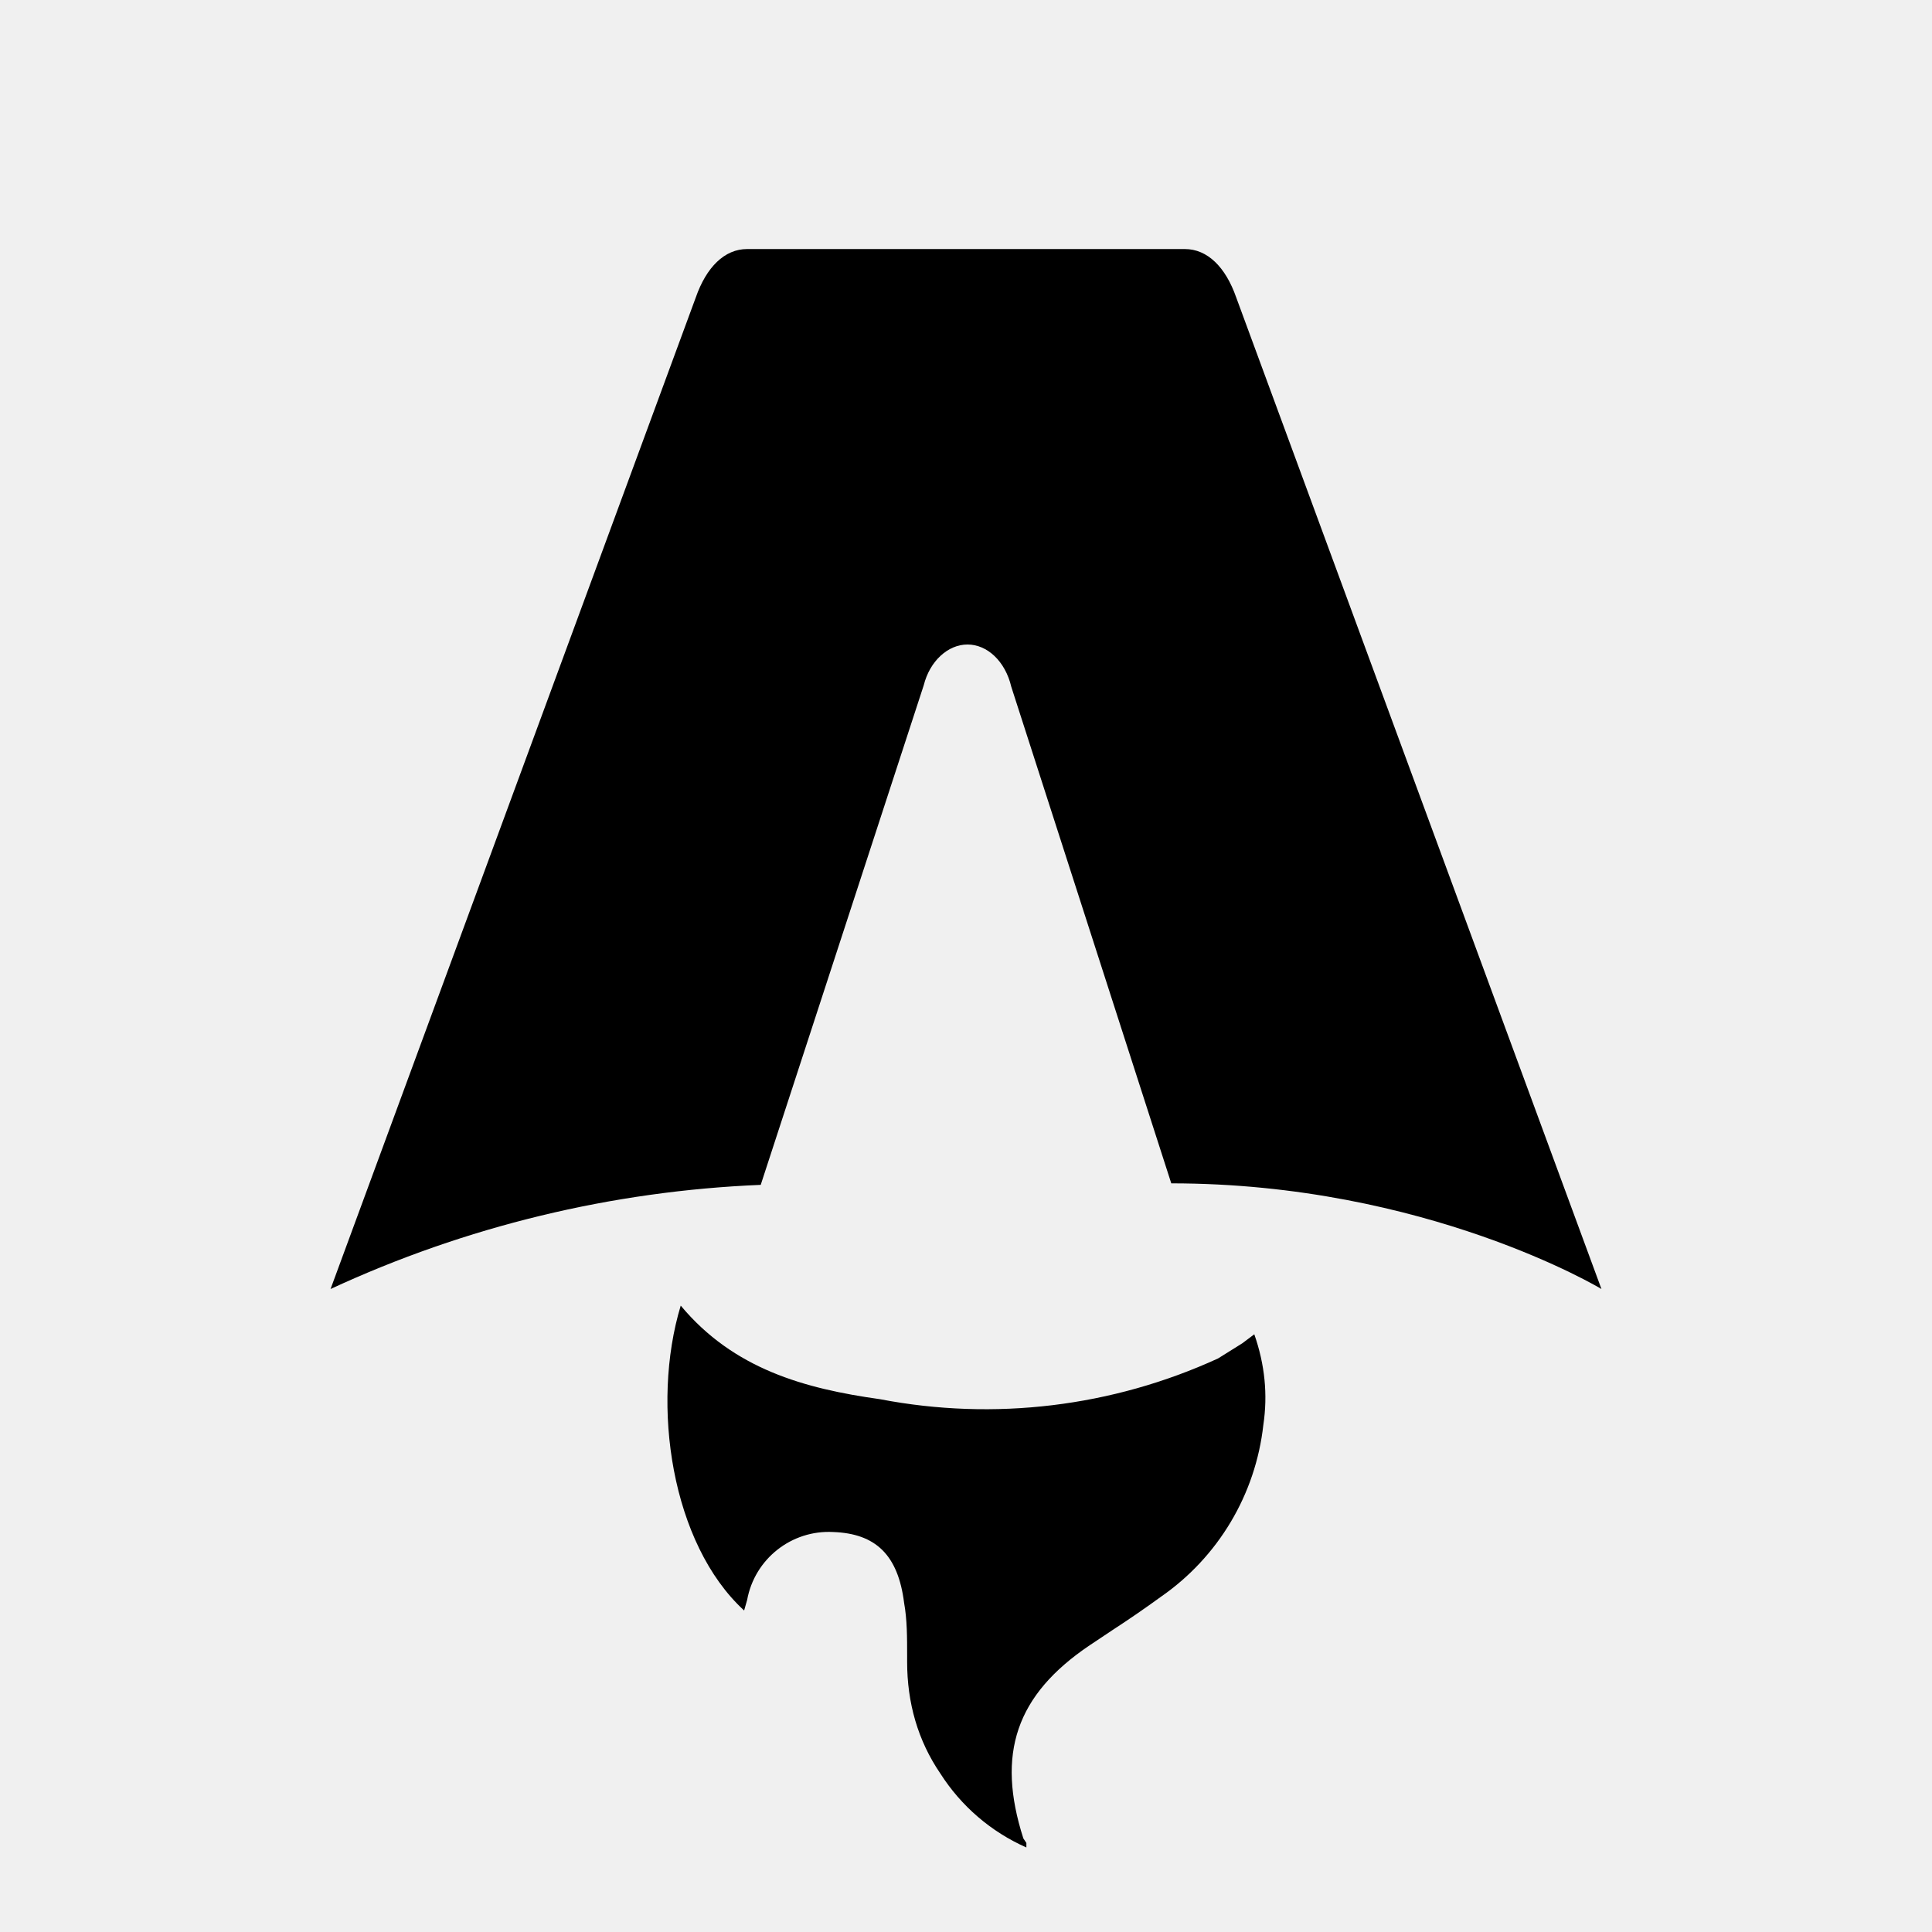
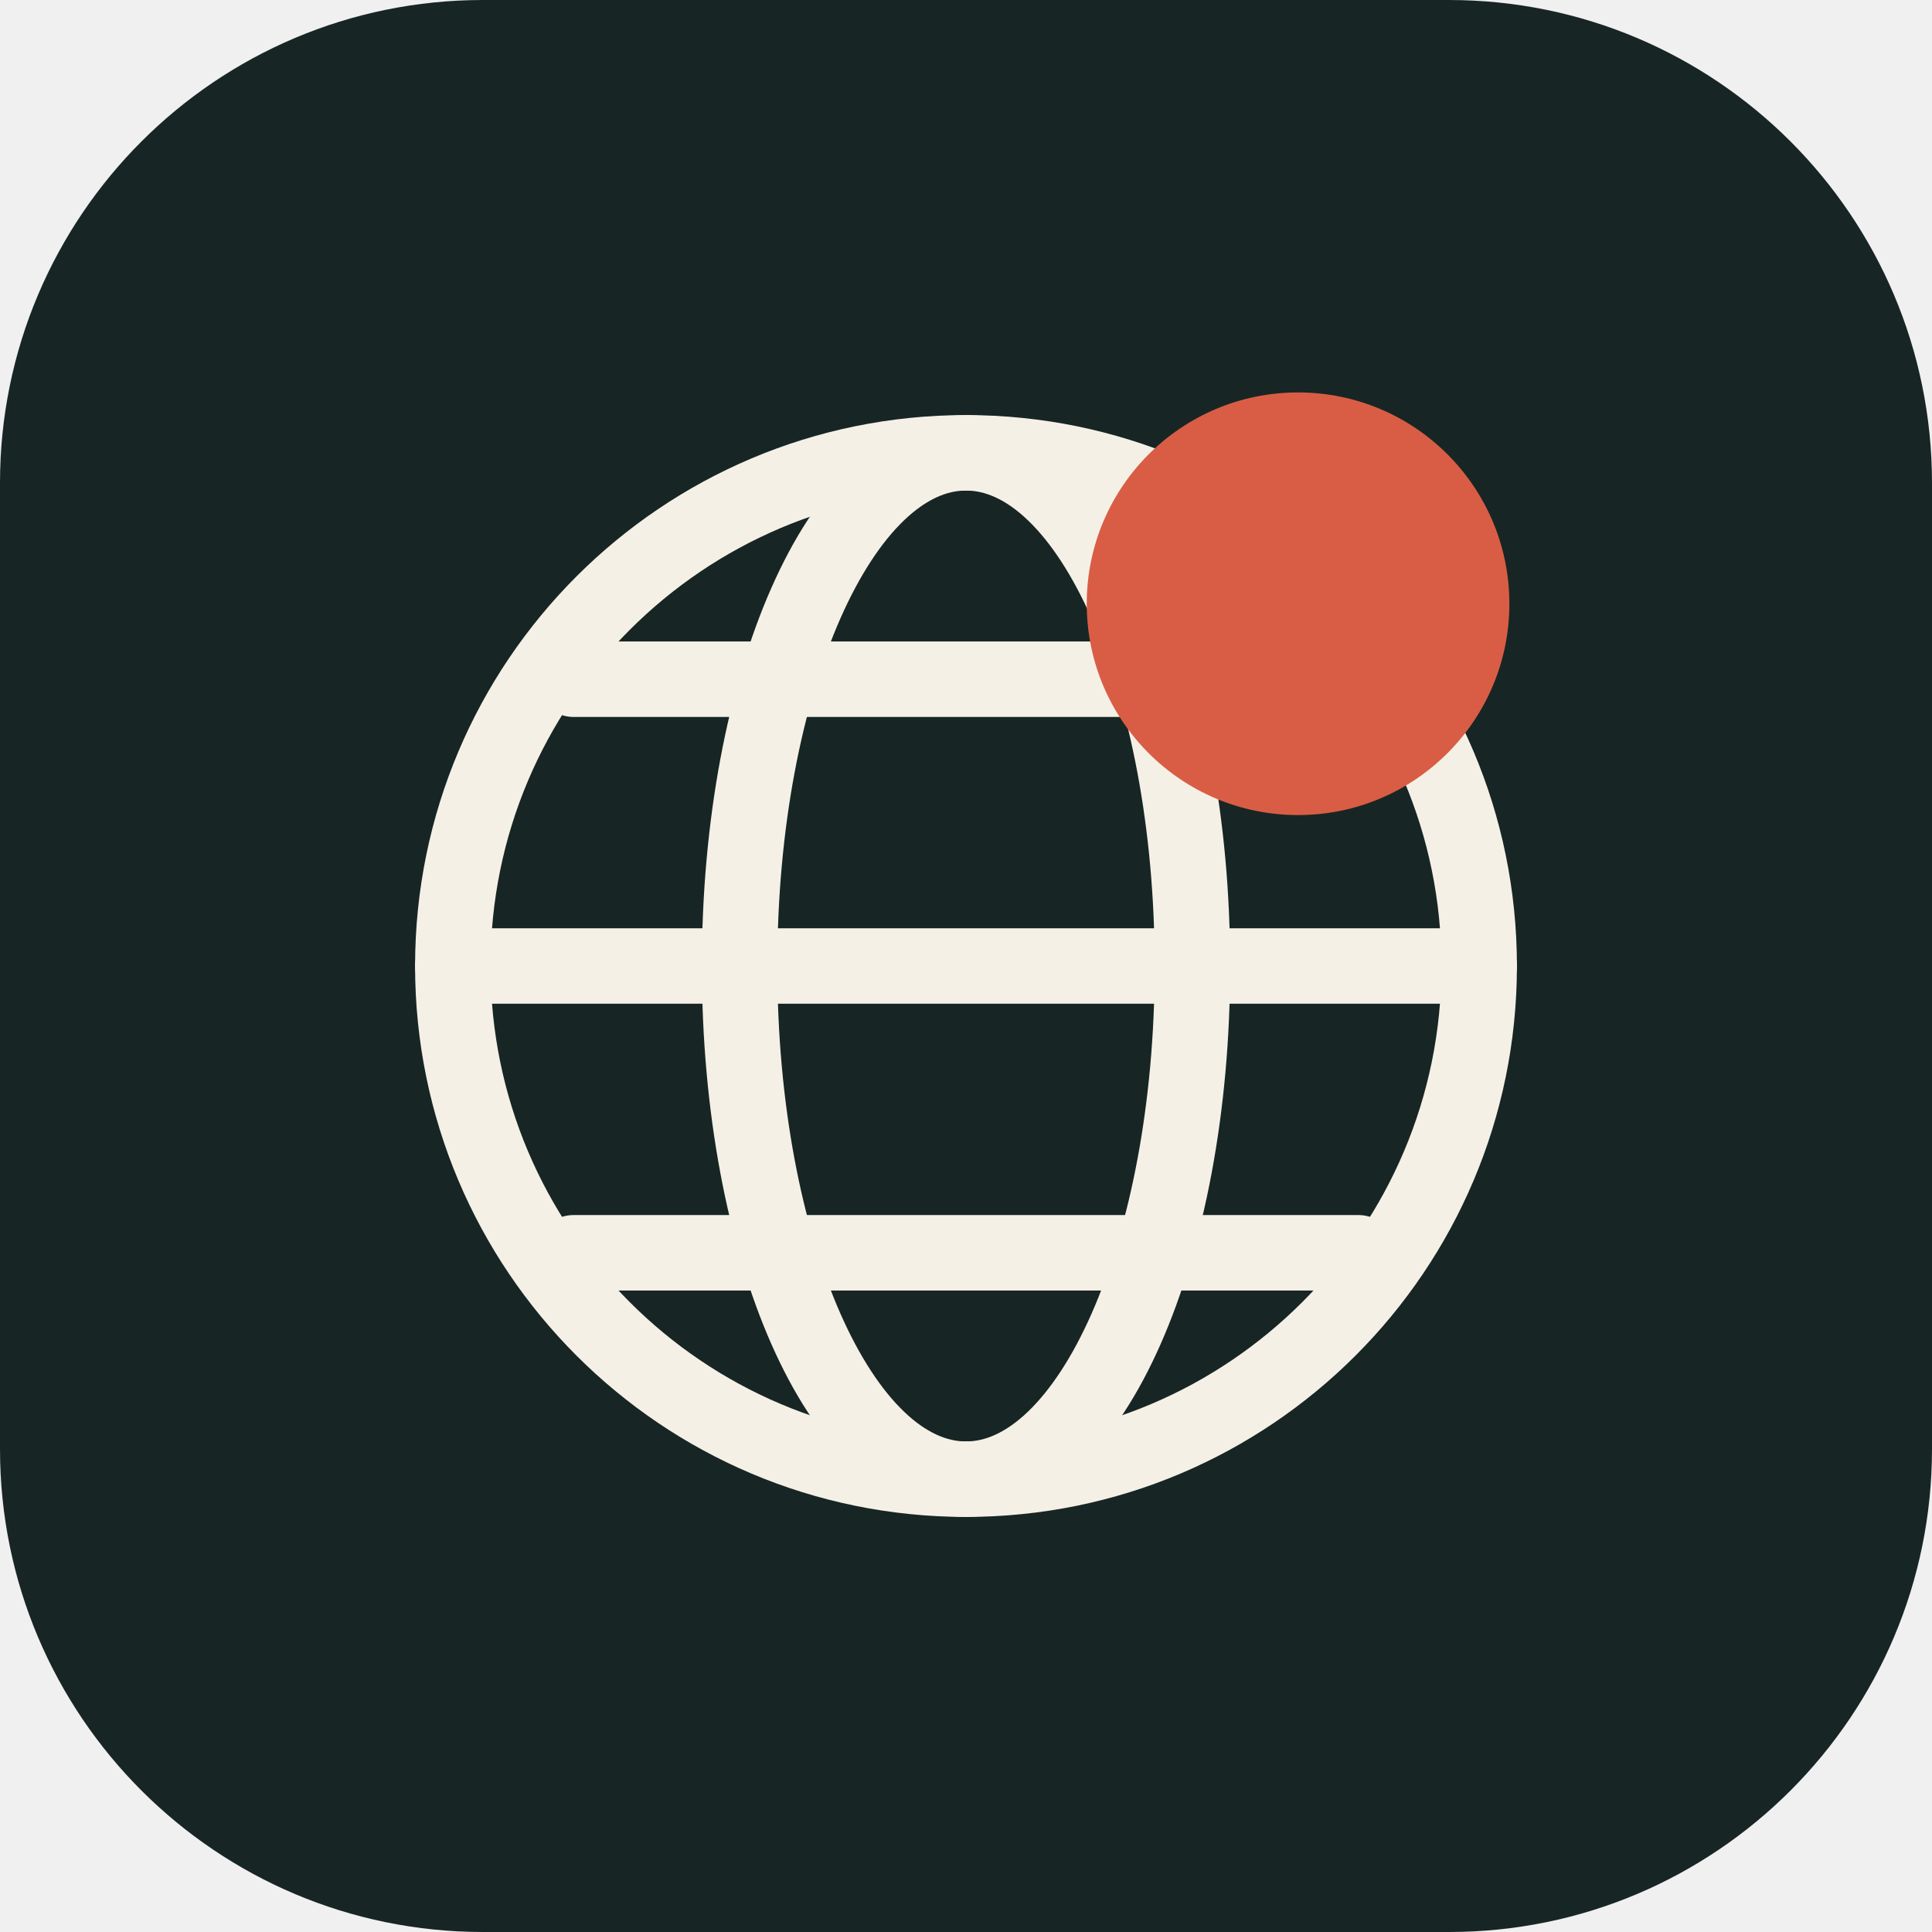
- <svg xmlns="http://www.w3.org/2000/svg" fill="none" viewBox="0 0 128 128">
-   <path d="M50.4 78.5a75.1 75.1 0 0 0-28.5 6.9l24.2-65.7c.7-2 1.9-3.2 3.4-3.2h29c1.5 0 2.7 1.2 3.4 3.2l24.2 65.7s-11.6-7-28.5-7L67 45.5c-.4-1.7-1.6-2.8-2.9-2.8-1.3 0-2.5 1.1-2.9 2.7L50.4 78.5Zm-1.1 28.2Zm-4.2-20.2c-2 6.6-.6 15.8 4.2 20.2a17.5 17.5 0 0 1 .2-.7 5.5 5.5 0 0 1 5.7-4.5c2.8.1 4.3 1.5 4.7 4.7.2 1.1.2 2.3.2 3.5v.4c0 2.7.7 5.2 2.2 7.4a13 13 0 0 0 5.7 4.9v-.3l-.2-.3c-1.8-5.6-.5-9.5 4.4-12.8l1.5-1a73 73 0 0 0 3.2-2.2 16 16 0 0 0 6.8-11.4c.3-2 .1-4-.6-6l-.8.6-1.6 1a37 37 0 0 1-22.4 2.7c-5-.7-9.7-2-13.2-6.2Z" />
-   <style>
-         path { fill: #000; }
-         @media (prefers-color-scheme: dark) {
-             path { fill: #FFF; }
-         }
-     </style>
+ <svg xmlns="http://www.w3.org/2000/svg" viewBox="0 0 64 64">
+   <rect width="64" height="64" rx="16" fill="#172624" />
+   <circle cx="32" cy="32" r="17" fill="none" stroke="#f5f0e6" stroke-width="2.5" />
+   <ellipse cx="32" cy="32" rx="7.5" ry="17" fill="none" stroke="#f5f0e6" stroke-width="2.5" />
+   <path d="M15 32h34M19 22.5h26M19 41.5h26" fill="none" stroke="#f5f0e6" stroke-width="2.5" stroke-linecap="round" />
+   <circle cx="43" cy="20" r="7" fill="#d95d45" />
</svg>
